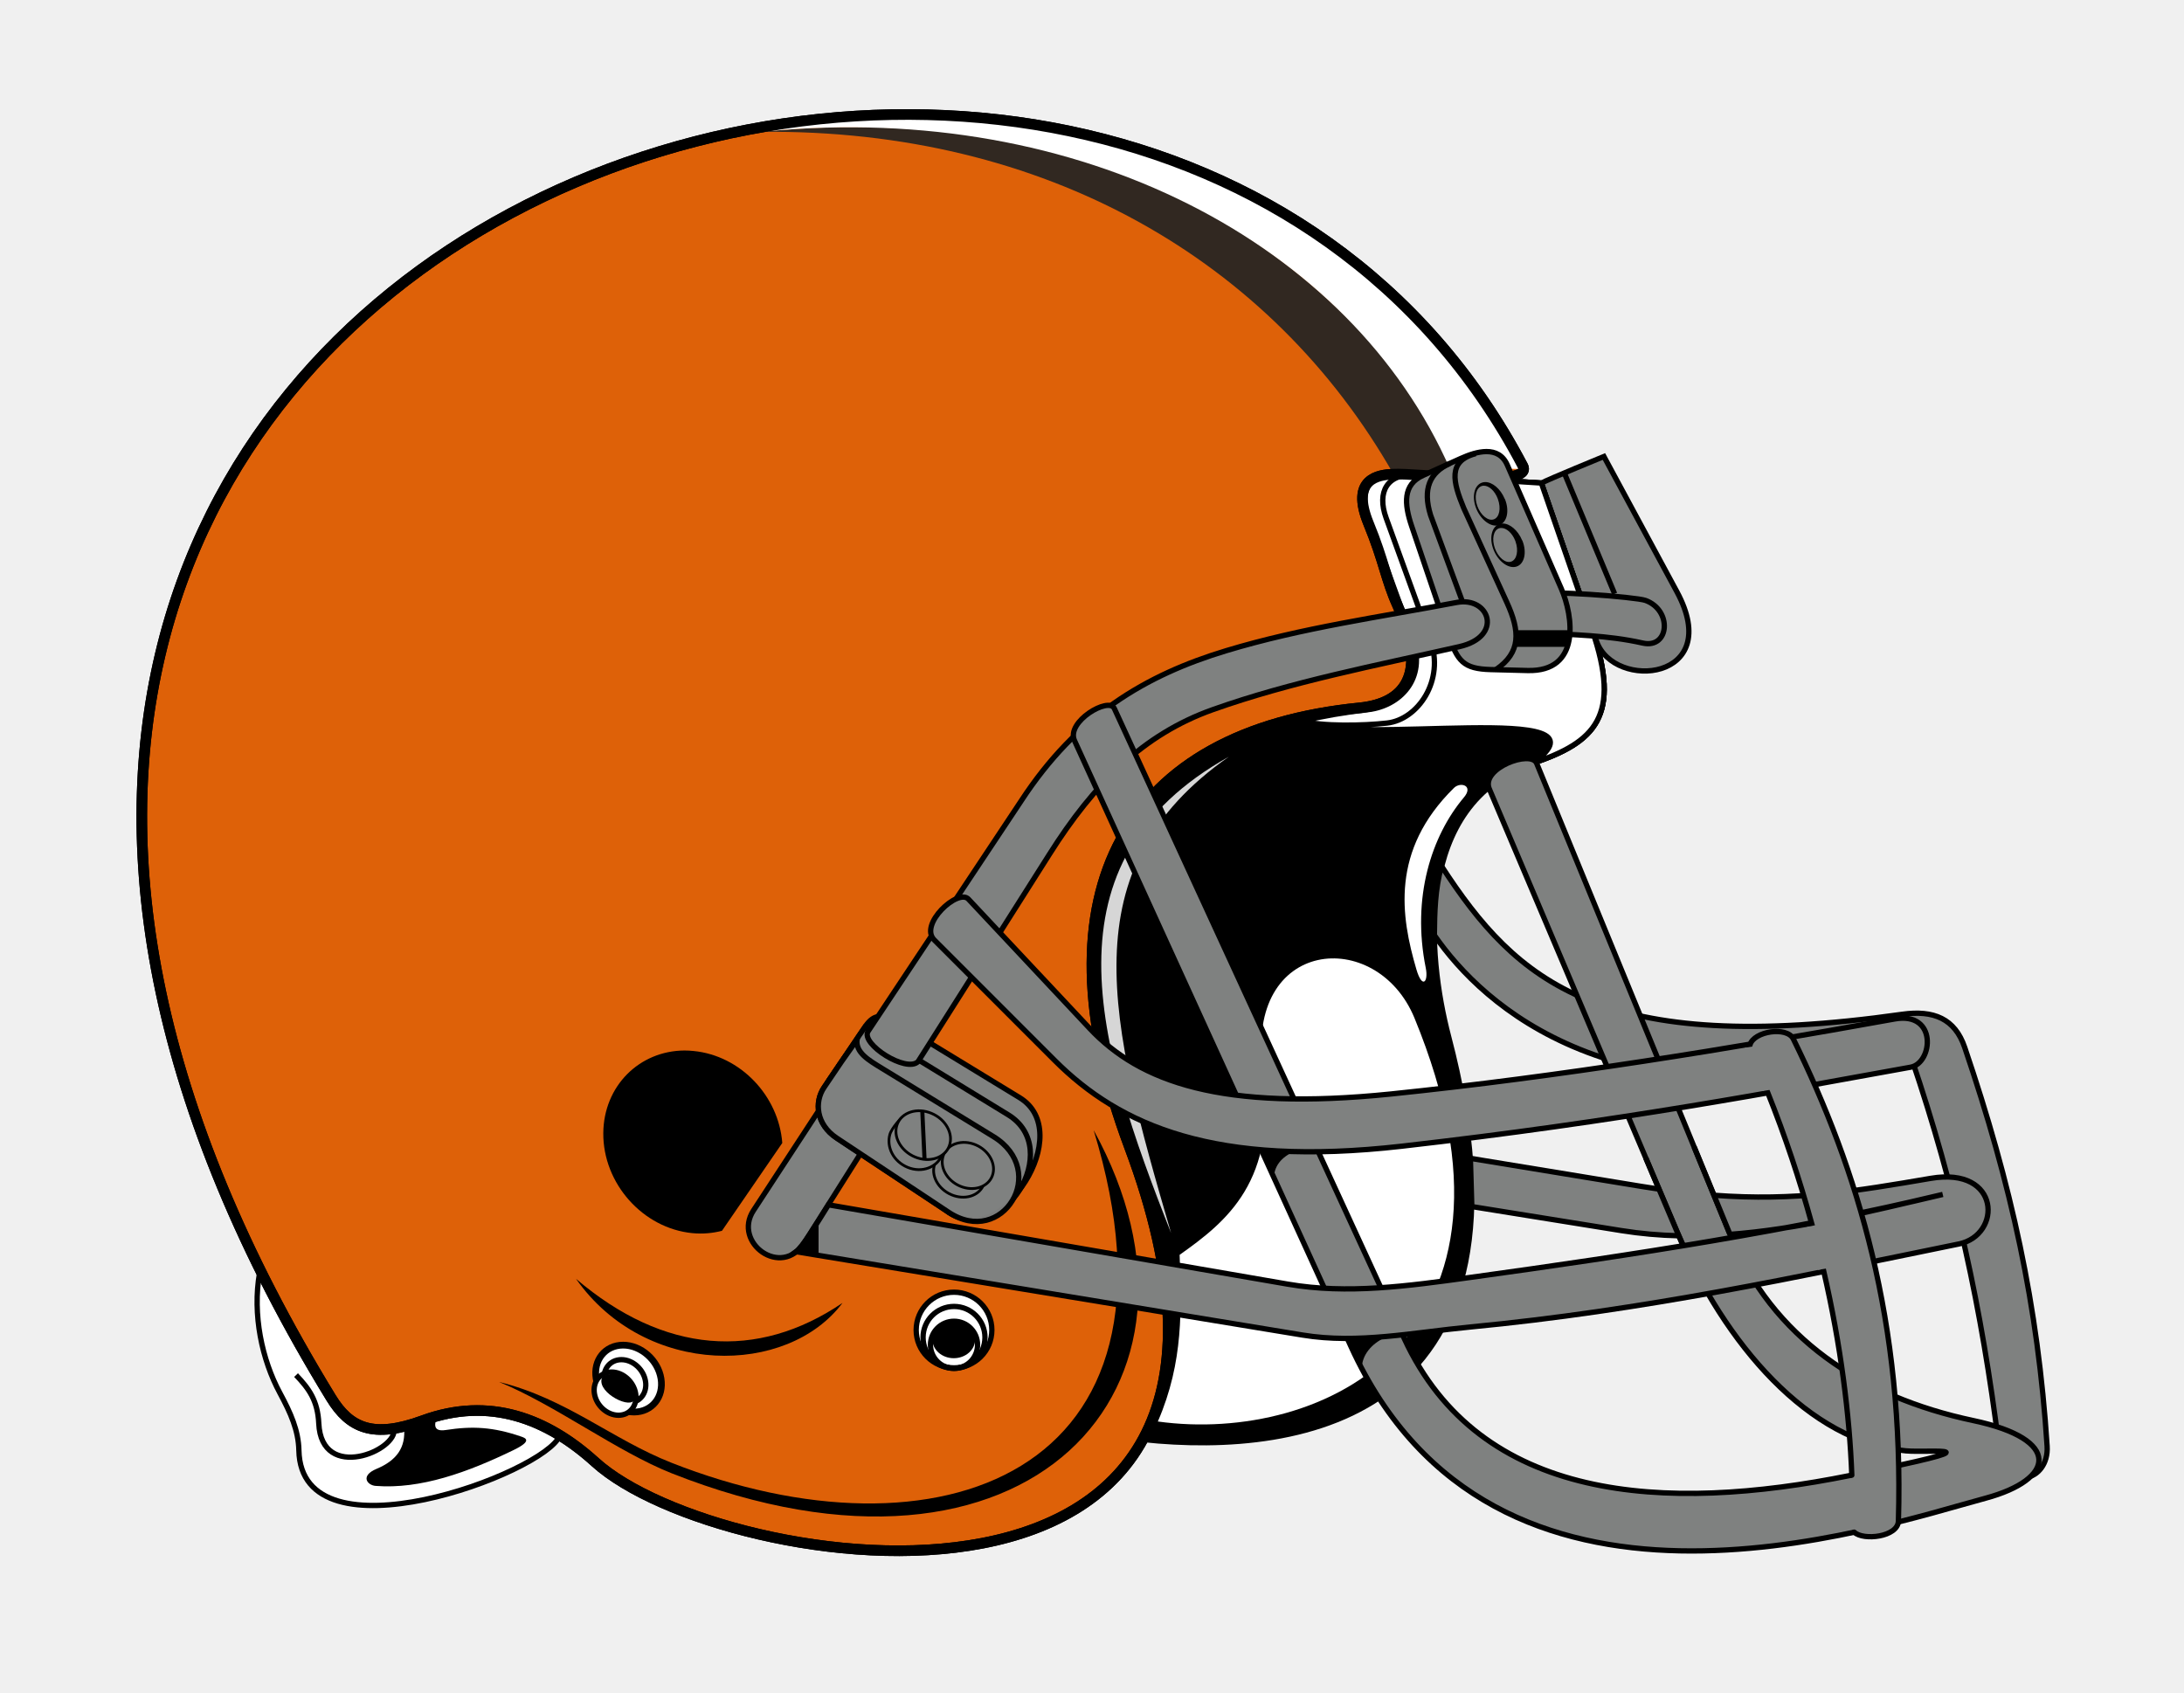
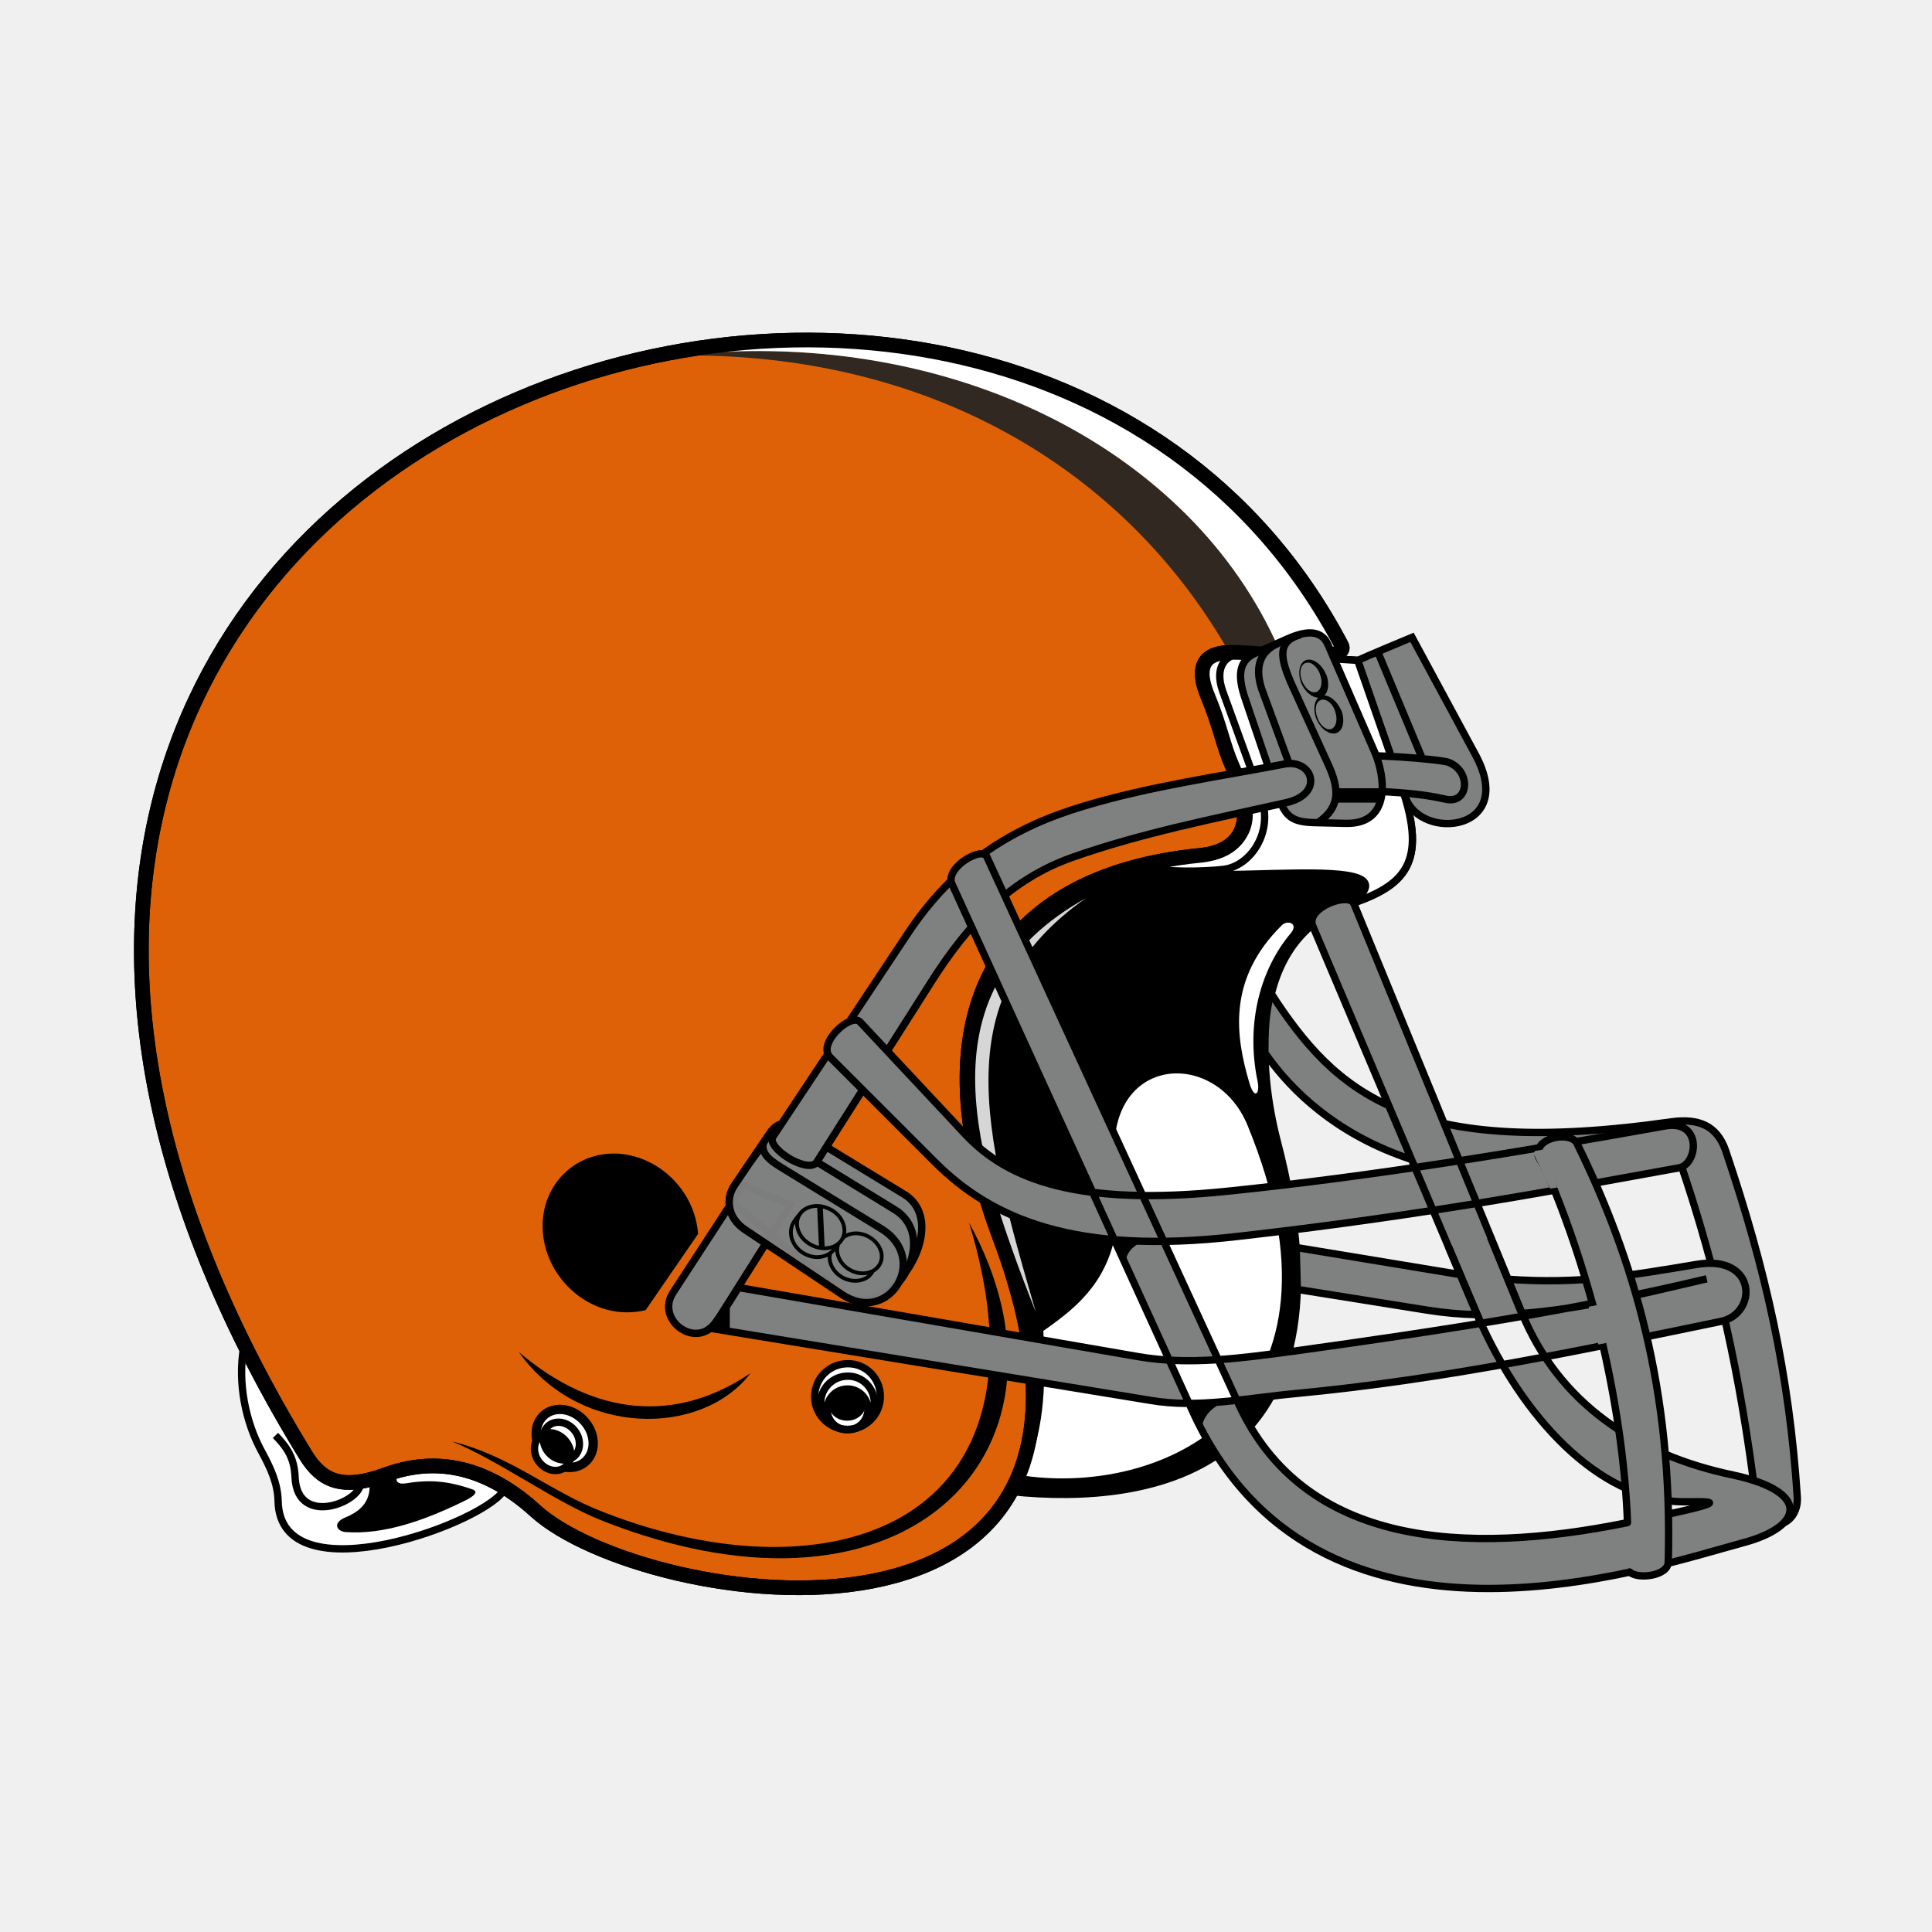
- <svg xmlns="http://www.w3.org/2000/svg" version="1.0" width="800" height="620" id="svg2">
-   <defs id="defs4">
-     <clipPath id="clipPath5708">
-       <path d="M 34,936 L 110.565,936 L 110.565,972 L 34,972 L 34,936 z" id="path5710" />
-     </clipPath>
-     <clipPath id="clipPath5920">
-       <path d="M 313.181,212 L 575.5,212 L 575.5,907.179 L 313.181,907.179 L 313.181,212 z" id="path5922" />
-     </clipPath>
-   </defs>
-   <path d="M 95.087,466.245 C 92.393,481.565 95.962,498.093 102.545,510.301 C 106.471,517.582 109.334,524.01 109.483,531.288 C 110.333,572.721 199.349,539.75 205.053,525.911" id="path3192" style="fill:#ffffff;fill-opacity:1;fill-rule:evenodd;stroke:#000000;stroke-width:1.943px;stroke-linecap:butt;stroke-linejoin:miter;stroke-opacity:1" />
-   <path d="M 557.793,170.639 C 562.227,179.056 519.635,173.094 510.019,173.696 C 505.252,173.995 494.451,175.106 501.315,191.79 C 506.997,205.604 507.628,212.264 511.884,221.682 C 523.41,247.188 514.342,257.675 498.017,259.296 C 412.746,267.728 378.414,325.759 413.712,420.107 C 485.637,611.856 263.636,576.977 218.062,535.624 C 200.438,519.633 179.282,511.431 154.927,520.361 C 136.747,527.026 128.118,523.199 121.278,512.035 C -140.53,84.761 413.106,-104.063 557.793,170.639 z" id="path2409" style="fill:#de6108;fill-opacity:1;fill-rule:evenodd;stroke:#000000;stroke-width:3.885;stroke-linecap:butt;stroke-linejoin:miter;stroke-miterlimit:4;stroke-dasharray:none;stroke-opacity:1" />
-   <path d="M 510.488,173.788 L 535.895,174.19 C 492.44,91.45 402.828,35.812 278.946,48.296 C 382.609,47.229 465.696,95.053 510.488,173.788 z" id="path2673" style="fill:#312821;fill-opacity:1;fill-rule:evenodd;stroke:none;stroke-width:0.1;stroke-linecap:butt;stroke-linejoin:miter;stroke-miterlimit:4;stroke-dasharray:none;stroke-opacity:1" />
-   <path d="M 564.456,177.028 C 567.154,175.556 587.514,167.216 587.514,167.216 L 614.251,216.765 C 631.837,249.357 591.221,253.13 584.816,234.917 L 564.456,177.028 z" id="path3280" style="fill:#7f8180;fill-opacity:1;fill-rule:evenodd;stroke:#000000;stroke-width:1.943px;stroke-linecap:butt;stroke-linejoin:miter;stroke-opacity:1" />
-   <path d="M 418.668,527.307 C 477.771,533.556 567.153,518.978 530.606,379.64 C 522.773,349.703 517.739,294.426 561.513,279.561 C 584.14,271.877 594.156,262.516 583.099,230.502 L 564.6,176.944 L 511.963,173.594 C 501.494,172.927 497.738,179.828 501.171,189.293 L 517.36,233.936 C 522.765,248.841 512.475,258.651 501.171,259.937 C 398.609,271.602 386.289,340.567 414.253,418.887 C 429.585,461.695 434.374,496.738 418.668,527.307 z" id="path3216" style="fill:#000000;fill-rule:evenodd;stroke:#000000;stroke-width:1.943px;stroke-linecap:butt;stroke-linejoin:miter;stroke-opacity:1" />
-   <path d="M 531.101,171.729 L 556.324,171.764 C 517.418,90.063 410.536,24.125 281.176,48.076 C 395.291,37.151 494.627,88.835 531.101,171.729 z" id="path2470" style="fill:#ffffff;fill-opacity:1;fill-rule:evenodd;stroke:none;stroke-width:0.1;stroke-linecap:butt;stroke-linejoin:miter;stroke-miterlimit:4;stroke-dasharray:none;stroke-opacity:1" />
-   <path d="M 561.513,279.561 C 584.14,271.877 594.156,262.516 583.099,230.502 L 564.6,176.944 L 511.963,173.594 C 501.494,172.927 497.738,179.828 501.171,189.293 L 517.36,233.936 C 522.765,248.841 512.475,258.651 501.171,259.937 C 492.502,260.923 484.478,262.318 477.069,264.094 C 494.405,273.834 593.746,255.972 561.513,279.561 z" id="path3284" style="fill:#ffffff;fill-rule:evenodd;stroke:#000000;stroke-width:1.943px;stroke-linecap:butt;stroke-linejoin:miter;stroke-opacity:1" />
-   <path d="M 561.513,279.561 C 584.14,271.877 594.156,262.516 583.099,230.502 L 564.6,176.944 L 518.528,174.012 C 508.058,173.345 504.303,180.246 507.735,189.71 L 523.924,234.354 C 529.329,249.258 519.386,263.579 508.082,264.864 C 499.413,265.85 484.131,266.134 477.069,264.094 C 494.405,273.834 593.746,255.972 561.513,279.561 z" id="path3286" style="fill:#ffffff;fill-rule:evenodd;stroke:#000000;stroke-width:1.943px;stroke-linecap:butt;stroke-linejoin:miter;stroke-opacity:1" />
-   <path d="M 450.136,277.186 C 381.197,315.726 401.47,382.2 428.976,451.675 C 406.32,374.154 391.334,318.301 450.136,277.186 z" id="path3234" style="fill:#d6d6d6;fill-opacity:1;fill-rule:evenodd;stroke:none;stroke-width:0.1;stroke-linecap:butt;stroke-linejoin:miter;stroke-miterlimit:4;stroke-dasharray:none;stroke-opacity:1" />
-   <path d="M 242.124,504.985 C 243.228,511.752 238.801,517.239 232.237,517.239 C 225.673,517.239 219.461,511.752 218.364,504.985 C 217.259,498.218 221.687,492.731 228.25,492.731 C 234.814,492.731 241.027,498.218 242.124,504.985 z" id="path3290" style="fill:#ffffff;fill-opacity:1;fill-rule:nonzero;stroke:#000000;stroke-width:2.468;stroke-linecap:butt;stroke-linejoin:miter;stroke-miterlimit:4;stroke-dasharray:none;stroke-dashoffset:0;stroke-opacity:1" />
-   <path d="M 563.051,217.866 C 565.206,216 599.384,218.705 602.771,219.948 C 612.655,223.574 611.497,237.747 601.73,235.558 C 588.551,232.604 576.267,232.608 563.225,231.742 L 563.051,217.866 z" id="path3255" style="fill:#7f8180;fill-opacity:1;fill-rule:evenodd;stroke:#000000;stroke-width:1.943px;stroke-linecap:butt;stroke-linejoin:miter;stroke-opacity:1" />
-   <path d="M 432.098,459.654 C 432.717,479.185 433.68,498.631 424.119,520.708 C 484.574,529.081 566.205,489.804 518.128,372.929 C 504.313,339.345 455.947,343.51 462.625,392.009 C 468.216,432.618 449.148,447.581 432.098,459.654 z" id="path3218" style="fill:#ffffff;fill-rule:evenodd;stroke:none;stroke-width:0.1;stroke-linecap:butt;stroke-linejoin:miter;stroke-miterlimit:4;stroke-dasharray:none;stroke-opacity:1" />
-   <path d="M 250.733,384.807 C 234.176,384.892 221.105,397.838 220.987,415.1 C 220.862,433.512 235.467,449.928 253.587,451.706 C 257.392,452.08 261.046,451.734 264.453,450.856 L 286.551,418.682 C 285.229,401.39 271.23,386.673 254.072,384.989 C 252.94,384.878 251.837,384.801 250.733,384.807 z" id="path2411" style="fill:#000000;fill-opacity:1;fill-rule:nonzero;stroke:none;stroke-width:2;stroke-linecap:butt;stroke-linejoin:miter;stroke-miterlimit:1.8;stroke-dasharray:none;stroke-dashoffset:0;stroke-opacity:1" />
-   <path d="M 182.78,506.212 C 203.006,514.418 226.135,531.802 246.026,539.674 C 376.683,591.381 452.26,507.793 400.6,413.981 C 439.594,541.508 342.186,573.732 246.002,535.834 C 224.098,527.204 207.471,512.283 182.78,506.212 z" id="path3186" style="fill:#000000;fill-rule:evenodd;stroke:none;stroke-width:0.1;stroke-linecap:butt;stroke-linejoin:miter;stroke-miterlimit:4;stroke-dasharray:none;stroke-opacity:1" />
-   <path d="M 210.988,468.436 C 236.525,504.735 288.484,504.126 308.615,477.267 C 277.278,498.521 243.148,495.876 210.988,468.436 z" id="path3188" style="fill:#000000;fill-rule:evenodd;stroke:none;stroke-width:0.1;stroke-linecap:butt;stroke-linejoin:miter;stroke-miterlimit:4;stroke-dasharray:none;stroke-opacity:1" />
-   <path d="M 163.252,523.83 C 173.107,522.309 180.675,522.706 191.004,526.258 C 192.55,526.79 195.012,527.816 188.229,531.115 C 171.303,539.344 154.059,545.581 137.582,544.297 C 134.516,544.058 131.832,540.609 137.929,538.053 C 145.177,535.014 148.752,530.347 147.989,522.789 L 160.13,518.973 C 159.31,521.082 158.172,524.613 163.252,523.83 z" id="path3190" style="fill:#000000;fill-rule:evenodd;stroke:none;stroke-width:0.1;stroke-linecap:butt;stroke-linejoin:miter;stroke-miterlimit:4;stroke-dasharray:none;stroke-opacity:1" />
-   <path d="M 108.442,503.71 C 113.159,508.636 116.384,513.065 116.768,521.401 C 117.766,543.077 145.724,531.344 144.346,523.309" id="path3194" style="fill:none;fill-rule:evenodd;stroke:#000000;stroke-width:1.943px;stroke-linecap:butt;stroke-linejoin:miter;stroke-opacity:1" />
-   <path d="M 536.248,292.07 C 539.878,287.762 534.987,286.255 532.568,288.636 C 509.277,311.568 513.128,335.686 518.832,355.111 C 520.991,362.465 523.277,359.626 522.266,354.62 C 517.042,328.773 524.314,306.235 536.248,292.07 z" id="path3222" style="fill:#ffffff;fill-rule:evenodd;stroke:none;stroke-width:0.1;stroke-linecap:butt;stroke-linejoin:miter;stroke-miterlimit:4;stroke-dasharray:none;stroke-opacity:1" />
-   <path d="M 557.793,170.639 C 562.227,179.056 519.635,173.094 510.019,173.696 C 505.252,173.995 494.451,175.106 501.315,191.79 C 506.997,205.604 507.628,212.264 511.884,221.682 C 523.41,247.188 514.342,257.675 498.017,259.296 C 412.746,267.728 378.414,325.759 413.712,420.107 C 485.637,611.856 263.636,576.977 218.062,535.624 C 200.438,519.633 179.282,511.431 154.927,520.361 C 136.747,527.026 128.118,523.199 121.278,512.035 C -140.53,84.761 413.106,-104.063 557.793,170.639 z" id="path3447" style="fill:none;fill-opacity:1;fill-rule:evenodd;stroke:#000000;stroke-width:3.885;stroke-linecap:butt;stroke-linejoin:miter;stroke-miterlimit:4;stroke-dasharray:none;stroke-opacity:1" />
-   <path d="M 528.015,317.252 C 555.599,359.678 586.408,387.179 696.78,371.542 C 708.321,369.907 716.097,373.154 719.676,383.683 C 736.763,433.963 746.53,478.314 749.856,529.727 C 750.701,542.709 734.423,547.411 732.164,529.38 C 725.931,479.643 716.385,435.417 700.249,387.846 C 591.622,413.213 543.271,368.433 525.413,342.576 C 525.482,334.135 525.677,325.694 528.015,317.252 z" id="path3232" style="fill:#7f8180;fill-opacity:1;fill-rule:evenodd;stroke:#000000;stroke-width:1.943px;stroke-linecap:butt;stroke-linejoin:miter;stroke-opacity:1" />
-   <path d="M 517.087,192.716 C 514.326,184.574 513.837,177.493 521.25,174.157 L 535.126,167.913 C 540.816,165.353 548.918,163.002 552.124,170.341 L 571.897,215.611 C 576.324,225.747 579.119,246.119 559.582,245.618 L 546.053,245.271 C 535.987,245.013 533.844,242.126 530.616,232.609 L 517.087,192.716 z" id="path3257" style="fill:#7f8180;fill-opacity:1;fill-rule:evenodd;stroke:#000000;stroke-width:1.943px;stroke-linecap:butt;stroke-linejoin:miter;stroke-opacity:1" />
-   <path d="M 530.963,169.821 C 523.808,173.041 521.01,179.034 524.025,188.727 L 537.901,226.365" id="path3259" style="fill:none;fill-rule:evenodd;stroke:#000000;stroke-width:1.943px;stroke-linecap:butt;stroke-linejoin:miter;stroke-opacity:1" />
-   <g transform="translate(273.144,-158.316)" id="g3214" style="fill:#7f8180;fill-opacity:1;stroke:#000000">
-     <path d="M 33.16,568.062 C 27.618,564.528 27.148,559.336 30.385,554.186 L 43.784,534.367 C 47.251,529.238 50.431,529.979 55.925,533.326 L 100.328,560.384 C 121.049,573.011 94.047,615.465 74.311,602.359 L 33.16,568.062 z" id="path3236" style="fill:#7f8180;fill-opacity:1;fill-rule:evenodd;stroke:#000000;stroke-width:1.943px;stroke-linecap:butt;stroke-linejoin:miter;stroke-opacity:1" />
-     <path d="M 32.394,556.526 L 52.249,564.762 L 21.489,613.506 C 13.138,626.74 -4.86,613.525 2.847,601.732 L 32.394,556.526 z" id="path3225" style="fill:#7f8180;fill-opacity:1;fill-rule:evenodd;stroke:#000000;stroke-width:1.943px;stroke-linecap:butt;stroke-linejoin:miter;stroke-opacity:1" />
-     <path d="M 33.345,575.193 C 25.784,570.178 25.087,562.022 28.73,556.633 L 39.557,540.62 C 43.024,535.491 40.386,539.288 43.67,534.577 L 96.101,566.637 C 116.822,579.264 94.047,615.465 74.311,602.359 L 33.345,575.193 z" id="path3238" style="fill:#7f8180;fill-opacity:1;fill-rule:evenodd;stroke:#000000;stroke-width:1.943px;stroke-linecap:butt;stroke-linejoin:miter;stroke-opacity:1" />
-     <path d="M 33.345,575.193 C 25.784,570.178 25.087,562.022 28.73,556.633 L 35.095,547.219 L 40.773,539.194 C 40.276,543.908 44.985,546.631 49.902,549.642 L 90.672,574.604 C 111.393,587.231 94.047,615.465 74.311,602.359 L 33.345,575.193 z" id="path3212" style="opacity:0.97;fill:#7f8180;fill-opacity:1;fill-rule:evenodd;stroke:#000000;stroke-width:1.943px;stroke-linecap:butt;stroke-linejoin:miter;stroke-opacity:1" />
-     <path d="M 63.154,547.184 C 58.885,551.453 42.131,540.772 44.791,536.165 L 100.965,451.613 C 121.351,420.421 146.607,405.548 176.024,396.667 C 204.151,388.175 232.35,384.368 260.405,379.006 C 272.527,376.689 277.657,391.513 261.386,395.195 C 230.845,402.107 199.935,408.022 171.118,418.253 C 145.575,427.321 127.555,445.425 111.267,471.236 L 63.154,547.184 z" id="path3220" style="fill:#7f8180;fill-opacity:1;fill-rule:evenodd;stroke:#000000;stroke-width:1.943px;stroke-linecap:butt;stroke-linejoin:miter;stroke-opacity:1" />
-     <path d="M 86.988,592.648 C 85.211,596.469 80.158,597.967 75.411,595.978 C 70.464,593.906 67.713,588.828 69.271,584.644 C 69.891,582.976 71.104,581.7 72.651,580.901" id="path3221" style="fill:#7f8180;fill-opacity:1;fill-rule:nonzero;stroke:#000000;stroke-width:1;stroke-linecap:butt;stroke-linejoin:miter;stroke-miterlimit:4;stroke-dashoffset:0;stroke-opacity:1" />
-     <path d="M 90.352,588.996 C 88.794,593.18 83.515,594.894 78.568,592.822 C 73.621,590.749 70.87,585.671 72.427,581.487 C 73.985,577.303 79.264,575.589 84.211,577.661 C 89.158,579.734 91.909,584.811 90.352,588.996 z" id="path3214" style="fill:#7f8180;fill-opacity:1;fill-rule:nonzero;stroke:#000000;stroke-width:1;stroke-linecap:butt;stroke-linejoin:miter;stroke-miterlimit:4;stroke-dashoffset:0;stroke-opacity:1" />
-     <path d="M 71.857,581.44 C 70.2,585.859 64.584,588.11 59.321,585.922 C 54.058,583.734 51.568,578.512 52.789,573.954 C 53.452,571.479 57.245,567.456 57.533,567.456" id="path3223" style="fill:#7f8180;fill-opacity:1;fill-rule:nonzero;stroke:#000000;stroke-width:1;stroke-linecap:butt;stroke-linejoin:miter;stroke-miterlimit:4;stroke-dashoffset:0;stroke-opacity:1" />
-     <path d="M 74.572,578.094 C 72.915,582.512 67.299,584.322 62.036,582.134 C 56.773,579.946 53.847,574.584 55.504,570.166 C 57.161,565.747 62.777,563.937 68.039,566.126 C 73.302,568.314 76.229,573.676 74.572,578.094 z" id="path2441" style="fill:#7f8180;fill-opacity:1;fill-rule:nonzero;stroke:#000000;stroke-width:1;stroke-linecap:butt;stroke-linejoin:miter;stroke-miterlimit:4;stroke-dashoffset:0;stroke-opacity:1" />
-     <path d="M 64.703,565.5 L 65.506,582.822" id="path3231" style="fill:#7f8180;fill-opacity:1;fill-rule:evenodd;stroke:#000000;stroke-width:1.5;stroke-linecap:butt;stroke-linejoin:miter;stroke-miterlimit:4;stroke-dasharray:none;stroke-opacity:1" />
+ <svg xmlns="http://www.w3.org/2000/svg" width="512" height="512" viewBox="0 0 512 512">
+   <g>
+     <g>
+       <path fill="#fff" stroke="#000" stroke-width="1.943" d="M64.6 356.9c-1.7 9.6.5 20 4.7 27.7 2.5 4.6 4.3 8.6 4.4 13.2.5 26 56.5 5.3 60.1-3.4" />
+       <path fill="#DE6108" stroke="#000" stroke-width="3.885" d="M355.5 171c2.8 5.3-24 1.5-30 1.9-3 .2-9.8.9-5.5 11.4 3.6 8.7 4 12.9 6.6 18.8 7.2 16 1.5 22.6-8.7 23.6-53.6 5.3-75.2 41.8-53 101.1 45.2 120.5-94.4 98.6-123 72.6-11.1-10.1-24.4-15.2-39.7-9.6-11.4 4.2-16.9 1.8-21.2-5.2-164.5-268.5 183.6-387.3 274.5-214.6z" />
+       <path fill="#312821" d="M325.8 173l16 .3c-27.3-52-83.7-87-161.5-79.1 65.1-.7 117.3 29.3 145.5 78.8z" />
+       <path fill="#7F8180" stroke="#000" stroke-width="1.943" d="M359.7 175.1c1.7-.9 14.5-6.2 14.5-6.2l16.8 31.1c11.1 20.5-14.5 22.9-18.5 11.4l-12.8-36.3z" />
+       <path stroke="#000" stroke-width="1.943" d="M268.1 395.3c37.2 3.9 93.3-5.2 70.4-92.8-4.9-18.8-8.1-53.6 19.4-62.9 14.2-4.8 20.5-10.7 13.6-30.8l-11.7-33.8-33.1-2.1c-6.6-.4-8.9 3.9-6.8 9.9l10.2 28.1c3.4 9.4-3.1 15.5-10.2 16.3-64.5 7.3-72.2 50.7-54.6 99.9 9.6 26.9 12.6 49 2.8 68.2z" />
+       <path fill="#fff" d="M338.8 171.7h15.9c-24.5-51.4-91.7-92.8-173-77.8 71.7-6.8 134.1 25.7 157.1 77.8z" />
+       <path fill="#fff" stroke="#000" stroke-width="1.943" d="M357.9 239.5c14.2-4.8 20.5-10.7 13.6-30.8l-11.7-33.7-33.1-2.1c-6.6-.4-8.9 3.9-6.8 9.9l10.2 28.1c3.4 9.4-3.1 15.5-10.2 16.3-5.4.6-10.5 1.5-15.2 2.6 11 6.1 73.4-5.1 53.2 9.7zM357.9 239.5c14.2-4.8 20.5-10.7 13.6-30.8l-11.7-33.7-29-1.8c-6.6-.4-8.9 3.9-6.8 9.9l10.2 28.1c3.4 9.4-2.9 18.4-10 19.2-5.4.6-15.1.8-19.5-.5 11 6 73.4-5.2 53.2 9.6z" />
+       <path fill="#D6D6D6" d="M287.8 238c-43.3 24.2-30.6 66-13.3 109.7-14.2-48.7-23.6-83.8 13.3-109.7z" />
+       <path fill="#fff" stroke="#000" stroke-width="2.468" d="M157.1 381.2c.7 4.3-2.1 7.7-6.2 7.7s-8-3.5-8.7-7.7c-.7-4.3 2.1-7.7 6.2-7.7s8 3.5 8.7 7.7z" />
+       <path fill="#7F8180" stroke="#000" stroke-width="1.943" d="M358.8 200.7c1.4-1.2 22.8.5 25 1.3 6.2 2.3 5.5 11.2-.7 9.8-8.3-1.9-16-1.9-24.2-2.4l-.1-8.7z" />
+       <path fill="#fff" d="M276.5 352.7c.4 12.3 1 24.5-5 38.4 38 5.3 89.3-19.4 59.1-92.9-8.7-21.1-39.1-18.5-34.9 12 3.5 25.5-8.5 35-19.2 42.5z" />
+       <path d="M162.5 305.7c-10.4.1-18.6 8.2-18.7 19-.1 11.6 9.1 21.9 20.5 23 2.4.2 4.7 0 6.8-.5l13.9-20.2c-.8-10.9-9.6-20.1-20.4-21.2-.7-.1-1.4-.1-2.1-.1zM119.8 382c12.7 5.2 27.3 16.1 39.8 21 82.1 32.5 129.7-20 97.2-79 24.5 80.2-36.7 100.4-97.2 76.6-13.9-5.4-24.3-14.8-39.8-18.6zM137.5 358.3c16.1 22.8 48.7 22.4 61.4 5.6-19.7 13.3-41.2 11.6-61.4-5.6zM107.5 393.1c6.2-1 11-.7 17.4 1.5 1 .3 2.5 1-1.7 3.1-10.6 5.2-21.5 9.1-31.8 8.3-1.9-.2-3.6-2.3.2-3.9 4.6-1.9 6.8-4.8 6.3-9.6l7.6-2.4c-.5 1.3-1.2 3.5 2 3z" />
+       <path fill="none" stroke="#000" stroke-width="1.943" d="M73 380.4c3 3.1 5 5.9 5.2 11.1.6 13.6 18.2 6.3 17.3 1.2" />
+       <path fill="#fff" d="M342 247.4c2.3-2.7-.8-3.7-2.3-2.2-14.6 14.4-12.2 29.6-8.6 41.8 1.4 4.6 2.8 2.8 2.2-.3-3.4-16.2 1.2-30.4 8.7-39.3z" />
+       <path fill="none" stroke="#000" stroke-width="3.885" d="M355.5 171c2.8 5.3-24 1.5-30 1.9-3 .2-9.8.9-5.5 11.4 3.6 8.7 4 12.9 6.6 18.8 7.2 16 1.5 22.6-8.7 23.6-53.6 5.3-75.2 41.8-53 101.1 45.2 120.5-94.4 98.6-123 72.6-11.1-10.1-24.4-15.2-39.7-9.6-11.4 4.2-16.9 1.8-21.2-5.2-164.5-268.5 183.6-387.3 274.5-214.6z" />
+       <path fill="#7F8180" stroke="#000" stroke-width="1.943" d="M336.8 263.2c17.3 26.7 36.7 44 106.1 34.1 7.3-1 12.1 1 14.4 7.6 10.7 31.6 16.9 59.5 19 91.8.5 8.2-9.7 11.1-11.1-.2-3.9-31.3-9.9-59.1-20.1-89-68.3 15.9-98.7-12.2-109.9-28.5 0-5.2.1-10.5 1.6-15.8zM329.9 184.9c-1.7-5.1-2-9.6 2.6-11.7l8.7-3.9c3.6-1.6 8.7-3.1 10.7 1.5l12.4 28.5c2.8 6.4 4.5 19.2-7.7 18.9l-8.5-.2c-6.3-.2-7.7-2-9.7-8l-8.5-25.1z" />
+       <path fill="none" stroke="#000" stroke-width="1.943" d="M338.7 170.5c-4.5 2-6.3 5.8-4.4 11.9l8.7 23.7" />
+       <g fill="#7F8180" stroke="#000">
+         <path stroke-width="1.943" d="M197.4 321.4c-3.5-2.2-3.8-5.5-1.7-8.7l8.4-12.5c2.2-3.2 4.2-2.8 7.6-.7l27.9 17c13 7.9-3.9 34.6-16.4 26.4l-25.8-21.5zM196.9 314.1l12.5 5.2-19.3 30.6c-5.2 8.3-16.6 0-11.7-7.4l18.5-28.4zM197.5 325.9c-4.8-3.2-5.2-8.3-2.9-11.7l6.8-10.1c2.2-3.2.5-.8 2.6-3.8l33 20.2c13 7.9-1.3 30.7-13.7 22.5l-25.8-17.1z" />
+         <path opacity=".97" stroke-width="1.943" enable-background="new" d="M197.5 325.9c-4.8-3.2-5.2-8.3-2.9-11.7l4-5.9 3.6-5c-.3 3 2.6 4.7 5.7 6.6l25.6 15.7c13 7.9 2.1 25.7-10.3 17.5l-25.7-17.2z" />
+         <path stroke-width="1.943" d="M216.3 308.2c-2.7 2.7-13.2-4-11.5-6.9l35.3-53.2c12.8-19.6 28.7-29 47.2-34.5 17.7-5.3 35.4-7.7 53-11.1 7.6-1.5 10.8 7.9.6 10.2-19.2 4.3-38.6 8.1-56.7 14.5-16.1 5.7-27.4 17.1-37.6 33.3l-30.3 47.7z" />
+         <path d="M231.3 336.8c-1.1 2.4-4.3 3.3-7.3 2.1-3.1-1.3-4.8-4.5-3.9-7.1.4-1 1.2-1.9 2.1-2.4" />
+         <path d="M233.4 334.5c-1 2.6-4.3 3.7-7.4 2.4-3.1-1.3-4.8-4.5-3.9-7.1 1-2.6 4.3-3.7 7.4-2.4 3.1 1.3 4.9 4.5 3.9 7.1zM221.8 329.8c-1 2.8-4.6 4.2-7.9 2.8-3.3-1.4-4.9-4.7-4.1-7.5.4-1.6 2.8-4.1 3-4.1" />
+         <path d="M223.5 327.7c-1 2.8-4.6 3.9-7.9 2.5-3.3-1.4-5.1-4.7-4.1-7.5s4.6-3.9 7.9-2.5c3.3 1.3 5.1 4.7 4.1 7.5z" />
+         <path stroke-width="1.5" d="M217.3 319.8l.5 10.9" />
+       </g>
+       <path fill="#7F8180" stroke="#000" stroke-width="1.943" d="M252.3 234.3l63.7 139.6c32.8 71.9 120.3 41.9 146.1 34.9 16-4.3 17.7-13.5-2.8-17.9-25.8-5.4-46.2-19.1-56-43l-44.5-108.4c-1.3-3.2-12.9 1.1-10.9 5.9l43.1 101.9c11 26 30.4 48.6 52.8 50.6 5.6.5 23.2-1.6-12.9 5.7-42.6 8.6-85.3 6.3-102.7-31.6l-66.7-145c-1.3-2.8-11.2 3-9.2 7.3zM220 280.2l27.8 27.8c15 15 36.9 24.6 79.9 19.7 50.5-5.7 86.7-12.7 117.2-18.2 5.1-.9 6.3-12.9-3.7-11.1-38.5 6.9-77 13.3-116 17.3-39.1 4-57.9-2.8-69.4-15.1l-27.9-29.8c-2.4-2.5-11.5 5.8-7.9 9.4zM399.5 339c18.9 1.4 32.7-1 50-3.9 16.2-2.8 16.4 13.1 6.5 15.1-36.9 7.6-72.7 15.3-112.6 19.1-13 1.2-25.8 4-38.6 1.8l-116.6-19.1c1.5-1.1 4.6-6.1 7.5-10.8l105.8 18.3c13.7 2.4 27.6.4 41.9-1.5 38.1-5.3 74.3-10.8 108.9-19.1-17.2 4-33.4 8.1-49.4 9.2m-11.5.3c-4.4-.1-8.8-.5-13.2-1.2l-34.4-5.5-.3-11.1 39.4 6.5 4.2.7" />
+       <path fill="#7F8180" stroke="#000" stroke-width="1.943" stroke-linecap="round" d="M431.9 416.6c2 2 10.1 1.1 10.2-2.6 1.3-45.7-9.3-80.7-24.2-111-1.5-3-9.1-1.8-10 1.4-.9 3.2 0 .7 4 10.9 4.1 10.2 7.4 20.3 10.1 30.1 2.7 9.8-1.1-6 2.8 11.1s6 33.2 6.5 47" />
+       <path d="M353.9 208.9h12.1v3.8h-12.1v-3.8zM346.9 174.8c-.2 0-.5 0-.7.1-1.8.6-2.4 3.2-1.4 6 1.1 2.7 3.4 4.4 5.3 3.9 1.8-.6 2.4-3.2 1.4-6l-.1-.1c-1-2.4-2.9-3.9-4.5-3.9zm-.3.8c1.2 0 2.5 1.2 3.2 3v.1c.8 2.1.4 4.2-1 4.7-1.3.4-3-.9-3.8-3.1-.8-2.1-.3-4.2 1-4.6.2-.1.4-.1.6-.1zM350.9 184.3c-.2 0-.5 0-.7.1-1.8.6-2.4 3.2-1.4 6 1.1 2.7 3.4 4.4 5.3 3.9 1.8-.6 2.4-3.2 1.4-6l-.1-.1c-1-2.3-2.9-3.9-4.5-3.9zm-.3 1.1c1.2 0 2.6 1.2 3.2 3v.1c.8 2.1.3 4.2-1 4.7-1.3.4-3-.9-3.7-3.1-.8-2.1-.4-4.2 1-4.6.1-.1.3-.1.5-.1z" />
+       <path fill="none" stroke="#000" stroke-width="1.943" d="M365.1 172.7l11.6 27.8" />
+       <path fill="#fff" stroke="#000" stroke-width="1.943" d="M153.5 381.9c.4 2.7-1.3 5-4 5s-5.1-2.2-5.5-5c-.4-2.7 1.3-5 4-5 2.6 0 5.1 2.2 5.5 5zM151.2 384.7c.4 2.7-1.3 5-4 5-2.6 0-5.1-2.2-5.5-5-.4-2.7 1.3-5 4-5 2.6 0 5.1 2.3 5.5 5zM233.3 370.1c0 4.8-3.9 8.7-8.7 8.7-4.8 0-8.7-3.9-8.7-8.7 0-4.8 3.9-8.7 8.7-8.7 4.8-.1 8.7 3.8 8.7 8.7z" />
+       <path fill="none" stroke="#000" stroke-width="1.943" d="M231.7 371.8c0 3.9-3.2 7.1-7.1 7.1-3.9 0-7.1-3.2-7.1-7.1 0-3.9 3.2-7.1 7.1-7.1 3.9-.1 7.1 3.1 7.1 7.1zM230 373.5c0 3-2.4 5.4-5.4 5.4s-5.4-2.4-5.4-5.4c0-3 2.4-5.4 5.4-5.4s5.4 2.4 5.4 5.4zM344.7 168.2c-6.5 1.7-5.2 6.5-2.7 12.5l9.9 21.7c3.1 6.7 3.3 11.5-2.5 15.5" />
+       <path fill="#f0f" stroke="#000" stroke-width="1.943" d="M403.2 347.9l-8.2-20m-11.1 2.6l7.1 16.8c.5 1.1.9 2.2 1.4 3.2" />
+       <path fill="#7F8180" d="M421 346.3l3.1-.6 1.6 10.2-2.1.4-2.6-10zM406.8 305l2.5-.4 3.4 10.1-1.9.3-4.4-9.3.4-.7z" />
+       <path d="M229.4 372.2c0 2.4-2.2 4.3-4.9 4.3s-4.9-1.9-4.9-4.3 2.2-4.3 4.9-4.3 4.9 2 4.9 4.3zM143.7 380.7c-2.1 3.3 5.7 7.5 7.1 5.7.4-3.7-2.4-7.6-7.1-5.7zM193.4 345.1v7.6l-4.9-.8 4.9-6.8zM302.8 329c-2.8 1.3-4.7 3.3-4.6 6.6l-2.9-7.1 7.5.5zM323.7 371.9c-2.8 1.3-5.3 3.9-5.2 7.2l-2.9-7.1 8.1-.1z" />
+     </g>
  </g>
-   <path d="M 393.592,271.288 L 494.886,493.303 C 547.056,607.648 686.302,559.87 727.307,548.806 C 752.774,541.935 755.473,527.268 722.798,520.361 C 681.798,511.695 649.233,489.998 633.645,452.022 L 562.878,279.614 C 560.811,274.578 542.323,281.408 545.533,288.98 L 614.219,450.981 C 631.785,492.412 662.617,528.233 698.168,531.461 C 707.069,532.27 735.096,528.886 677.701,540.481 C 609.966,554.164 542.063,550.488 514.312,490.181 L 408.162,259.494 C 406.165,255.155 390.422,264.342 393.592,271.288 z" id="path3224" style="fill:#7f8180;fill-opacity:1;fill-rule:evenodd;stroke:#000000;stroke-width:1.943px;stroke-linecap:butt;stroke-linejoin:miter;stroke-opacity:1" />
-   <path d="M 342.22,344.318 L 386.373,388.471 C 410.278,412.376 445.021,427.646 513.435,419.868 C 593.692,410.745 651.321,399.677 699.858,390.924 C 708.006,389.454 709.818,370.403 693.971,373.263 C 632.798,384.302 571.416,394.36 509.511,400.735 C 447.351,407.111 417.47,396.255 399.128,376.697 L 354.73,329.355 C 350.962,325.337 336.5,338.598 342.22,344.318 z" id="path3226" style="fill:#7f8180;fill-opacity:1;fill-rule:evenodd;stroke:#000000;stroke-width:1.943px;stroke-linecap:butt;stroke-linejoin:miter;stroke-opacity:1" />
-   <path d="M 627.746,437.828 C 657.815,440.067 679.827,436.313 707.217,431.642 C 733.017,427.243 733.359,452.442 717.519,455.681 C 658.791,467.691 601.873,480.053 538.455,486.098 C 517.781,488.068 497.477,492.389 477.132,489.041 L 291.567,458.502 C 294.001,456.717 298.812,448.82 303.464,441.332 L 471.735,470.399 C 493.539,474.165 515.608,471.103 538.455,467.946 C 599.018,459.578 656.68,450.75 711.632,437.53 C 684.264,443.925 658.531,450.347 633.124,452.196 M 614.914,452.674 C 607.915,452.507 600.917,451.904 593.891,450.775 L 539.124,441.975 L 538.604,424.313 L 601.25,434.586 C 603.537,434.961 605.773,435.312 607.965,435.63" id="path3228" style="fill:#7f8180;fill-opacity:1;fill-rule:evenodd;stroke:#000000;stroke-width:1.943px;stroke-linecap:butt;stroke-linejoin:miter;stroke-opacity:1" />
-   <path d="M 679.219,561.257 C 682.464,564.418 695.224,563.068 695.393,557.132 C 697.463,484.462 680.633,428.811 656.887,380.561 C 654.577,375.867 642.407,377.723 641.016,382.743 C 639.625,387.763 640.953,383.838 647.441,400.02 C 653.929,416.201 659.255,432.276 663.55,447.924 C 667.846,463.572 661.746,438.458 668.02,465.608 C 674.293,492.759 677.5,518.483 678.318,540.373" id="path3230" style="fill:#7f8180;fill-opacity:1;fill-rule:nonzero;stroke:#000000;stroke-width:1.943px;stroke-linecap:round;stroke-linejoin:miter;stroke-opacity:1" />
-   <rect width="19.356" height="6.092" ry="0.063" x="555.143" y="230.854" id="rect3263" style="fill:#000000;fill-opacity:1;fill-rule:nonzero;stroke:none;stroke-width:0.1;stroke-linecap:butt;stroke-linejoin:miter;stroke-miterlimit:4;stroke-dasharray:none;stroke-dashoffset:0;stroke-opacity:1" />
-   <path d="M 544.007,176.584 C 543.63,176.59 543.27,176.655 542.914,176.767 C 540.013,177.674 539.019,181.933 540.729,186.237 C 542.438,190.541 546.205,193.276 549.106,192.368 C 552.007,191.461 553.001,187.202 551.292,182.898 L 551.17,182.716 C 549.634,179.036 546.642,176.548 544.007,176.584 z M 543.521,177.92 C 545.407,177.892 547.521,179.776 548.62,182.655 L 548.681,182.837 C 549.904,186.204 549.24,189.534 547.163,190.243 C 545.087,190.953 542.377,188.754 541.153,185.387 C 539.93,182.02 540.655,178.751 542.732,178.041 C 542.987,177.954 543.252,177.924 543.521,177.92 z" id="path3265" style="fill:#000000;fill-opacity:1;fill-rule:nonzero;stroke:none;stroke-width:0.1;stroke-linecap:butt;stroke-linejoin:miter;stroke-miterlimit:4;stroke-dasharray:none;stroke-dashoffset:0;stroke-opacity:1" />
-   <path d="M 550.381,191.761 C 550.004,191.766 549.645,191.832 549.288,191.943 C 546.387,192.851 545.394,197.11 547.103,201.414 C 548.812,205.718 552.579,208.452 555.48,207.545 C 558.382,206.638 559.375,202.379 557.666,198.075 L 557.544,197.893 C 556.008,194.212 553.016,191.725 550.381,191.761 z M 549.895,193.4 C 551.781,193.372 553.956,195.256 555.055,198.135 L 555.116,198.318 C 556.339,201.685 555.614,205.014 553.538,205.724 C 551.461,206.434 548.812,204.235 547.588,200.867 C 546.365,197.5 547.03,194.232 549.106,193.522 C 549.361,193.434 549.626,193.404 549.895,193.4 z" id="path3267" style="fill:#000000;fill-opacity:1;fill-rule:nonzero;stroke:none;stroke-width:0.1;stroke-linecap:butt;stroke-linejoin:miter;stroke-miterlimit:4;stroke-dasharray:none;stroke-dashoffset:0;stroke-opacity:1" />
-   <path d="M 573.042,173.348 L 591.439,217.501" id="path3282" style="fill:none;fill-rule:evenodd;stroke:#000000;stroke-width:1.943px;stroke-linecap:butt;stroke-linejoin:miter;stroke-opacity:1" />
-   <path d="M 236.451,505.966 C 237.154,510.335 234.338,513.878 230.163,513.878 C 225.988,513.878 222.036,510.335 221.339,505.966 C 220.636,501.598 223.452,498.055 227.627,498.055 C 231.802,498.055 235.753,501.598 236.451,505.966 z" id="path3294" style="fill:#ffffff;fill-opacity:1;fill-rule:nonzero;stroke:#000000;stroke-width:1.943;stroke-linecap:butt;stroke-linejoin:miter;stroke-miterlimit:4;stroke-dasharray:none;stroke-dashoffset:0;stroke-opacity:1" />
-   <path d="M 232.85,510.504 C 233.552,514.873 230.736,518.416 226.561,518.416 C 222.386,518.416 218.435,514.873 217.737,510.504 C 217.035,506.136 219.851,502.593 224.026,502.593 C 228.201,502.593 232.152,506.136 232.85,510.504 z" id="path3292" style="fill:#ffffff;fill-opacity:1;fill-rule:nonzero;stroke:#000000;stroke-width:1.943;stroke-linecap:butt;stroke-linejoin:miter;stroke-miterlimit:4;stroke-dasharray:none;stroke-dashoffset:0;stroke-opacity:1" />
-   <path d="M 363.316,487.201 C 363.316,494.856 357.111,501.06 349.457,501.06 C 341.802,501.06 335.597,494.856 335.597,487.201 C 335.597,479.547 341.802,473.342 349.457,473.342 C 357.111,473.342 363.316,479.547 363.316,487.201 z" id="path3296" style="fill:#ffffff;fill-opacity:1;fill-rule:nonzero;stroke:#000000;stroke-width:1.943;stroke-linecap:butt;stroke-linejoin:miter;stroke-miterlimit:4;stroke-dasharray:none;stroke-dashoffset:0;stroke-opacity:1" />
-   <path d="M 360.794,489.9 C 360.794,496.161 355.718,501.237 349.457,501.237 C 343.195,501.237 338.119,496.161 338.119,489.9 C 338.119,483.638 343.195,478.562 349.457,478.562 C 355.718,478.562 360.794,483.638 360.794,489.9 z" id="path3298" style="fill:none;fill-opacity:1;fill-rule:nonzero;stroke:#000000;stroke-width:1.943;stroke-linecap:butt;stroke-linejoin:miter;stroke-miterlimit:4;stroke-dasharray:none;stroke-dashoffset:0;stroke-opacity:1" />
-   <path d="M 358.083,492.611 C 358.083,497.375 354.221,501.237 349.457,501.237 C 344.692,501.237 340.83,497.375 340.83,492.611 C 340.83,487.847 344.692,483.985 349.457,483.985 C 354.221,483.985 358.083,487.847 358.083,492.611 z" id="path3302" style="fill:none;fill-opacity:1;fill-rule:nonzero;stroke:#000000;stroke-width:1.943;stroke-linecap:butt;stroke-linejoin:miter;stroke-miterlimit:4;stroke-dasharray:none;stroke-dashoffset:0;stroke-opacity:1" />
-   <path d="M 540.503,166.179 C 530.241,168.875 532.213,176.55 536.167,186.125 L 551.951,220.641 C 556.807,231.262 557.183,238.974 547.961,245.271" id="path3261" style="fill:none;fill-rule:evenodd;stroke:#000000;stroke-width:1.943px;stroke-linecap:butt;stroke-linejoin:miter;stroke-opacity:1" />
-   <path d="M 633.645,452.022 L 620.583,420.2 M 602.875,424.226 L 614.219,450.981 C 614.947,452.7 615.699,454.409 616.473,456.107" id="path2421" style="fill:#ff00ff;fill-opacity:1;fill-rule:evenodd;stroke:#000000;stroke-width:1.943px;stroke-linecap:butt;stroke-linejoin:miter;stroke-opacity:1" />
-   <path d="M 661.96,449.426 L 666.836,448.414 L 669.332,464.579 L 665.977,465.186 L 661.96,449.426 z" id="path3201" style="fill:#7f8180;fill-opacity:1;fill-rule:evenodd;stroke:none;stroke-width:1px;stroke-linecap:butt;stroke-linejoin:miter;stroke-opacity:1" />
-   <path d="M 639.282,383.77 L 643.271,383.141 L 648.713,399.163 L 645.635,399.662 L 638.697,384.941 L 639.282,383.77 z" id="path3203" style="fill:#7f8180;fill-opacity:1;fill-rule:evenodd;stroke:none;stroke-width:1px;stroke-linecap:butt;stroke-linejoin:miter;stroke-opacity:1" />
-   <path d="M 357.19,490.678 C 357.19,494.457 353.689,497.52 349.37,497.52 C 345.051,497.52 341.55,494.457 341.55,490.678 C 341.55,486.9 345.051,483.837 349.37,483.837 C 353.689,483.837 357.19,486.9 357.19,490.678 z" id="path3205" style="fill:#000000;fill-opacity:1;fill-rule:nonzero;stroke:none;stroke-width:1.607;stroke-linecap:butt;stroke-linejoin:miter;stroke-miterlimit:4;stroke-dasharray:none;stroke-dashoffset:0;stroke-opacity:1" />
-   <path d="M 220.837,504.057 C 217.509,509.253 229.931,516.026 232.111,513.076 C 232.744,507.349 228.321,501.122 220.837,504.057 z" id="path3207" style="fill:#000000;fill-rule:evenodd;stroke:none;stroke-width:1px;stroke-linecap:butt;stroke-linejoin:miter;stroke-opacity:1" />
-   <path d="M 299.843,447.512 L 299.843,459.654 L 292.125,458.44 L 299.843,447.512 z" id="path3209" style="fill:#000000;fill-rule:evenodd;stroke:none;stroke-width:1px;stroke-linecap:butt;stroke-linejoin:miter;stroke-opacity:1" />
-   <path d="M 473.943,421.831 C 469.442,423.913 466.472,427.067 466.584,432.378 L 461.924,421.095 L 473.943,421.831 z" id="path3211" style="fill:#000000;fill-opacity:1;fill-rule:evenodd;stroke:none;stroke-width:1px;stroke-linecap:butt;stroke-linejoin:miter;stroke-opacity:1" />
-   <path d="M 507.153,490.05 C 502.652,492.131 498.729,496.24 498.84,501.551 L 494.18,490.268 L 507.153,490.05 z" id="path3213" style="fill:#000000;fill-opacity:1;fill-rule:evenodd;stroke:none;stroke-width:1px;stroke-linecap:butt;stroke-linejoin:miter;stroke-opacity:1" />
</svg>
